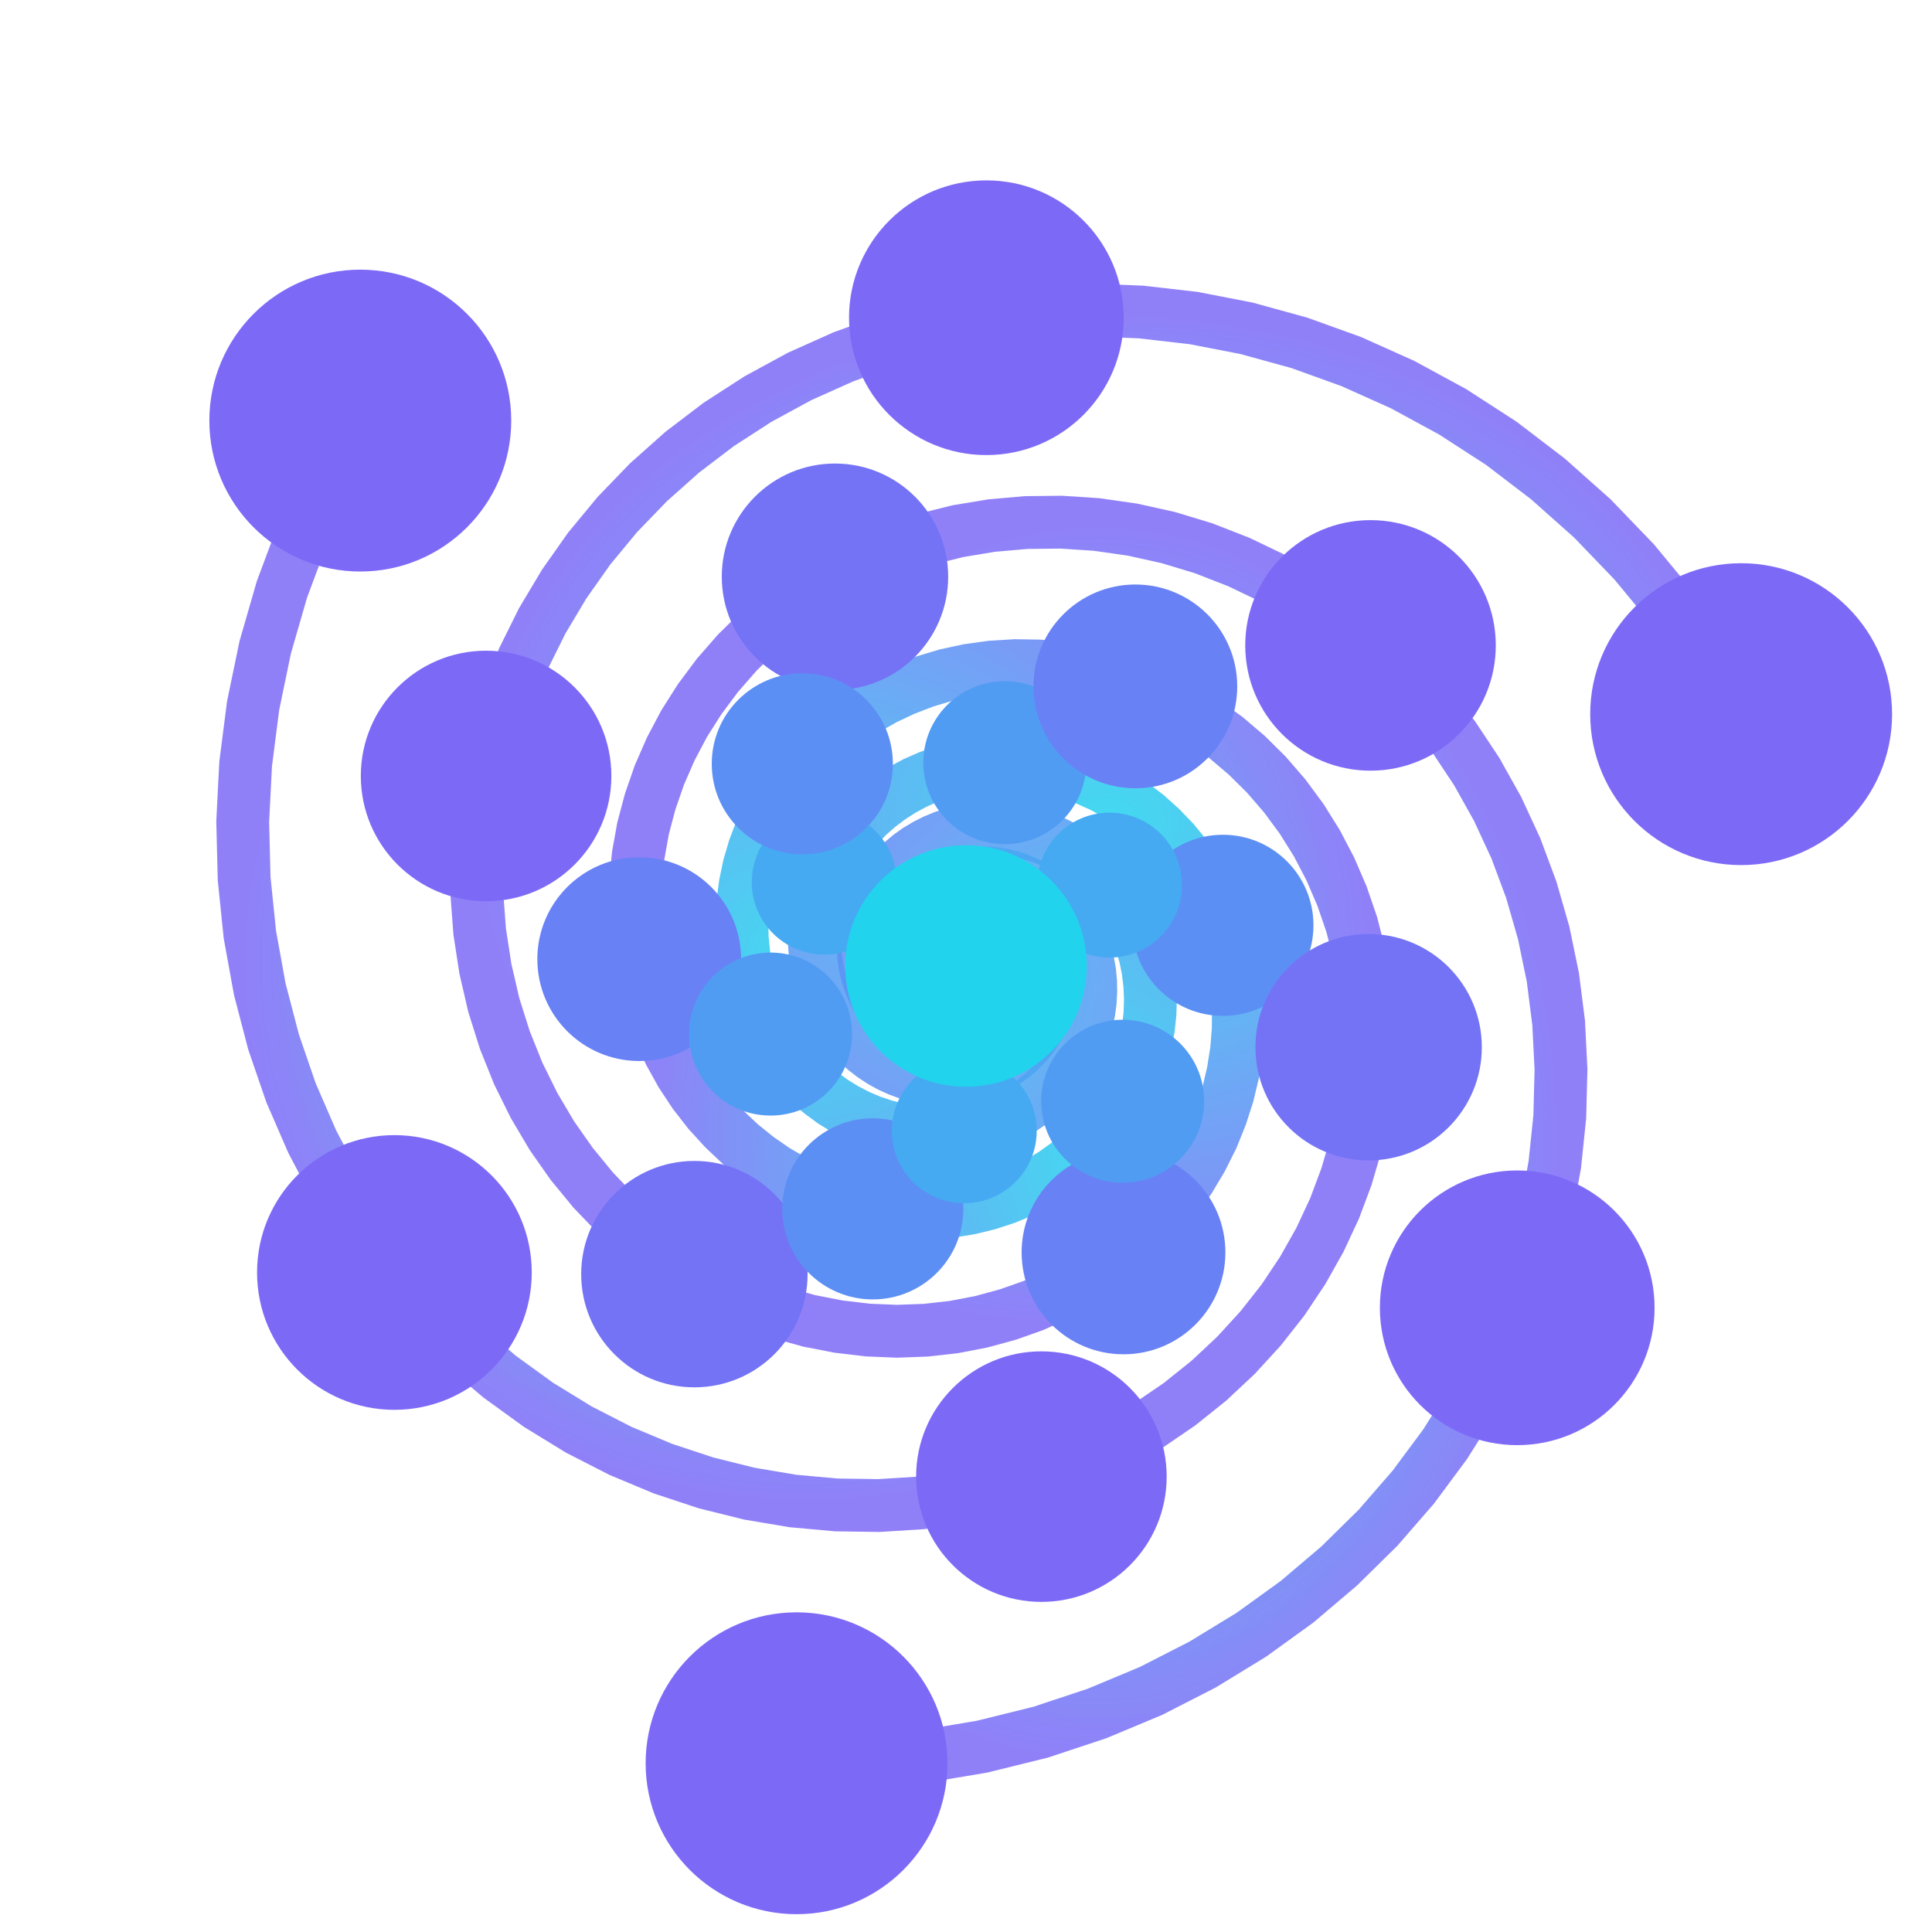
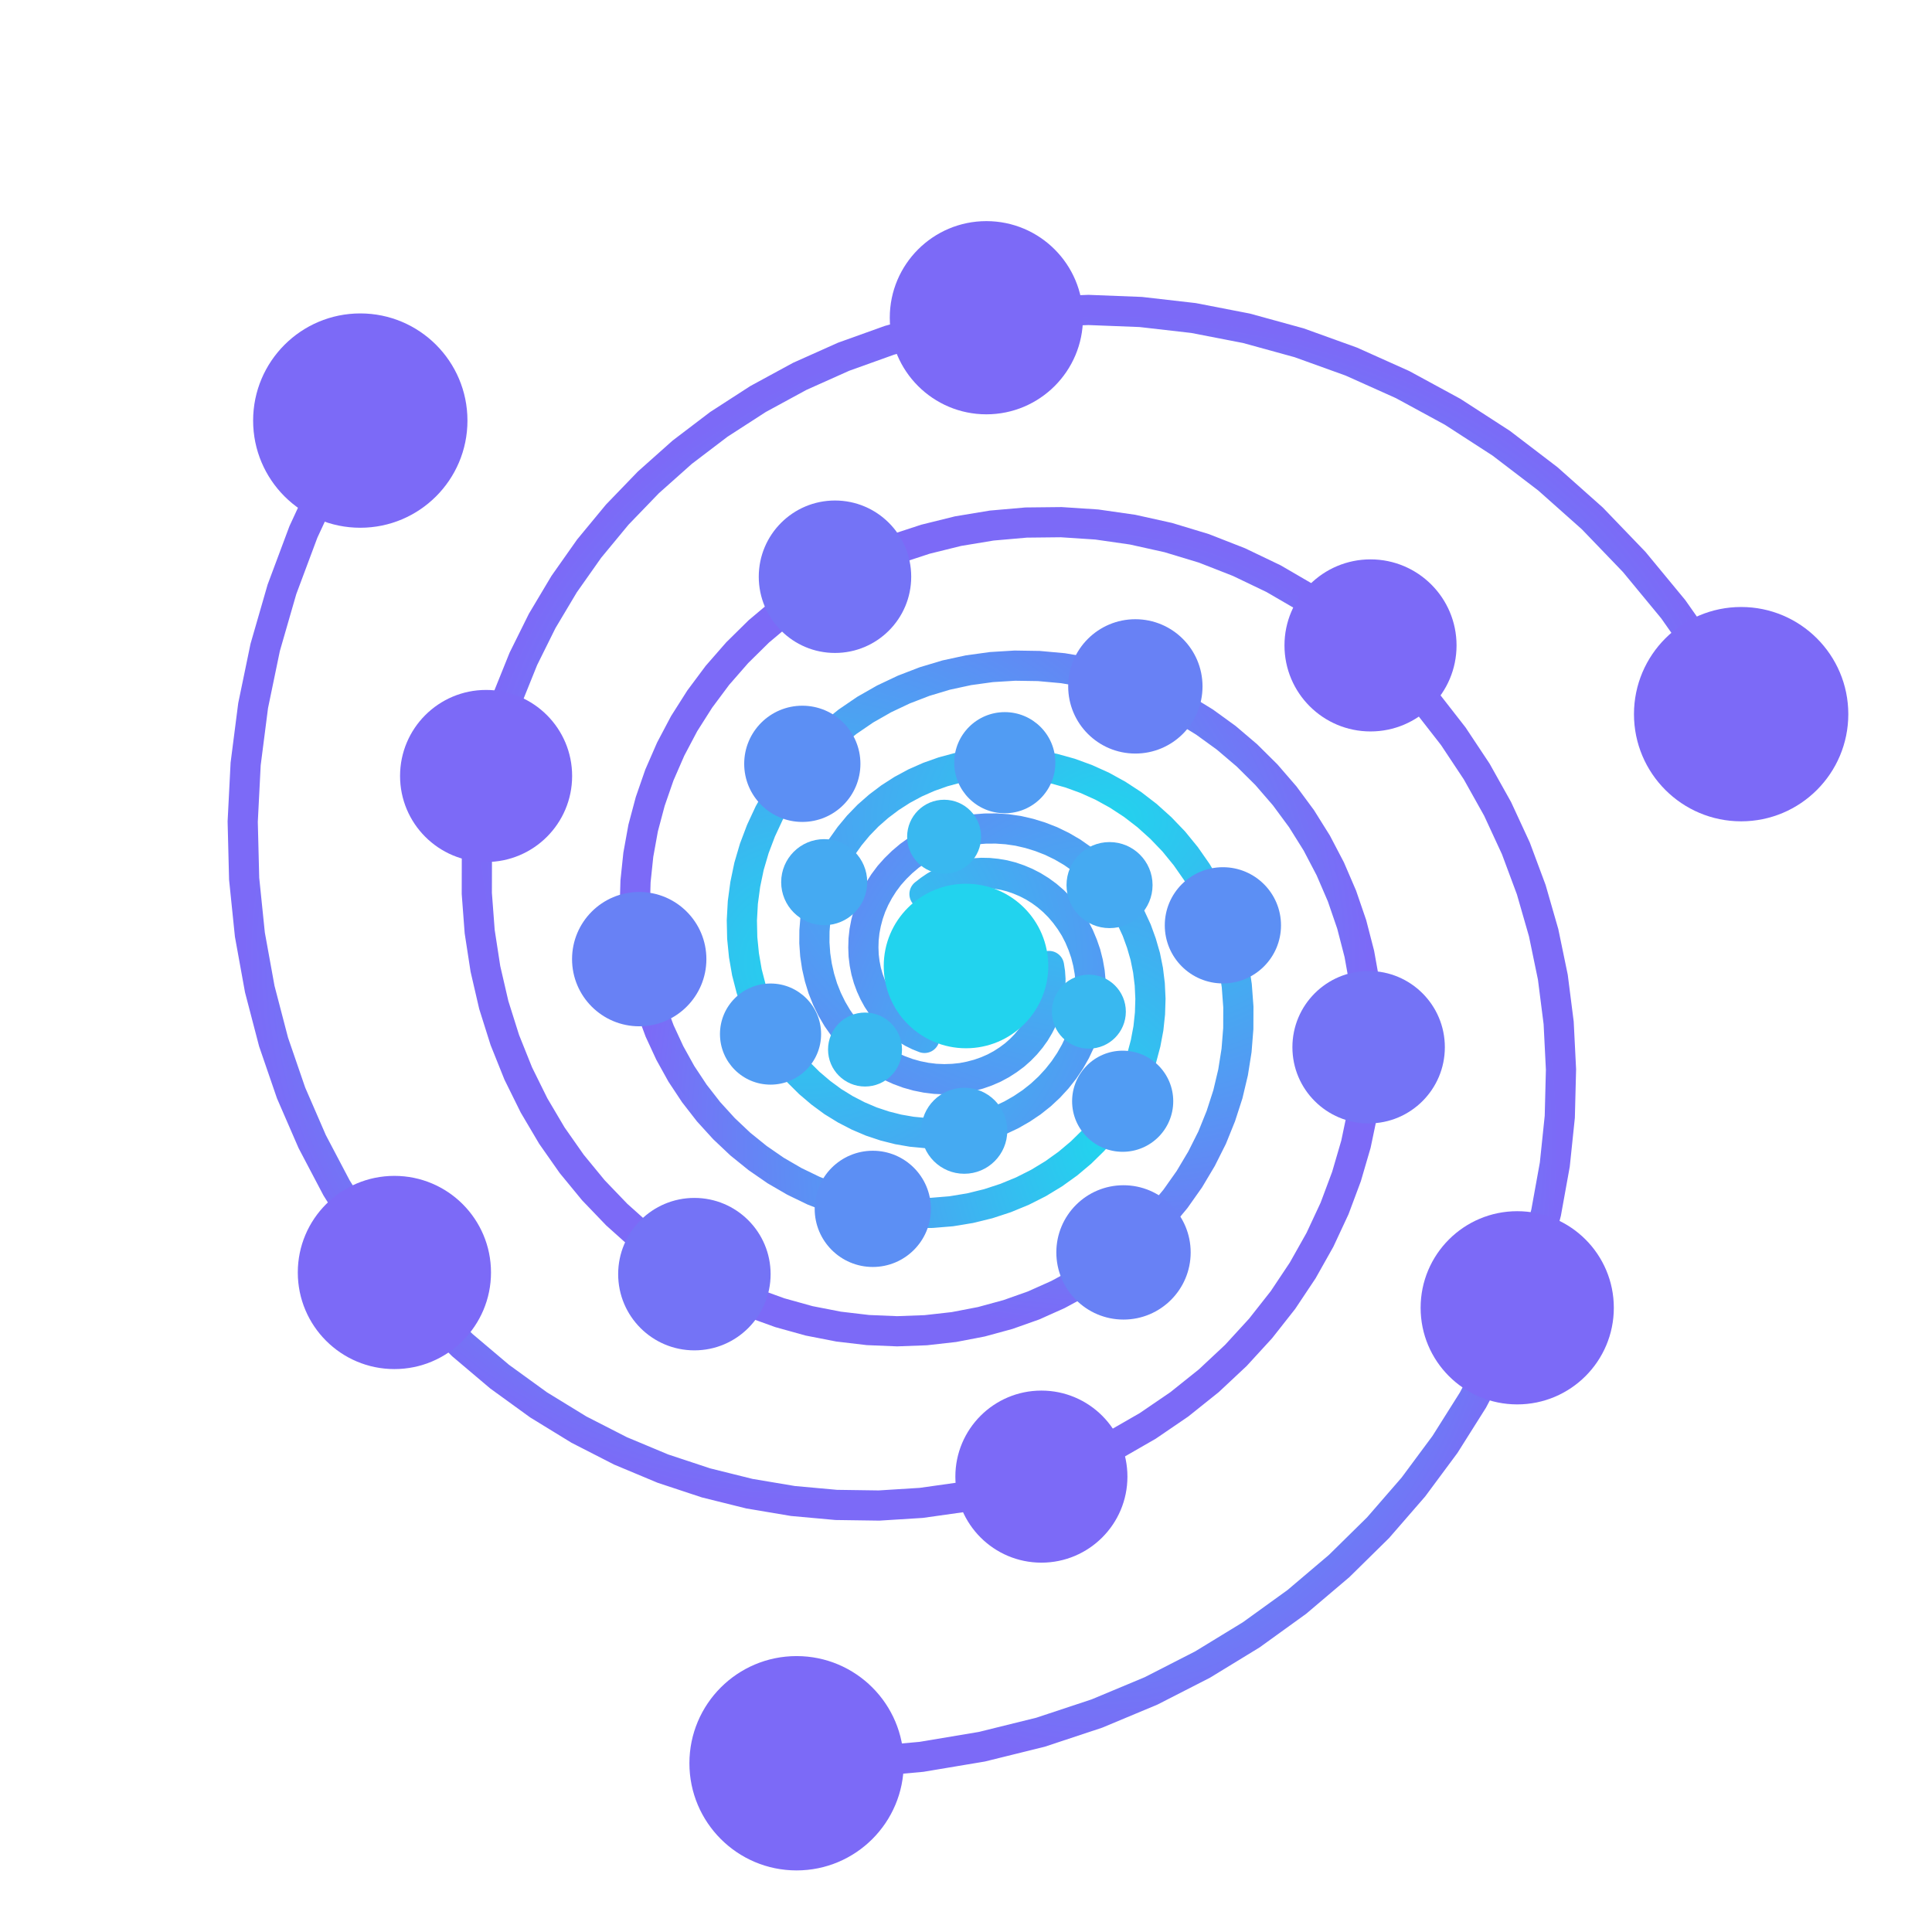
<svg xmlns="http://www.w3.org/2000/svg" viewBox="0 0 256 256">
  <defs>
    <radialGradient id="g" cx="50%" cy="50%" r="50%">
      <stop offset="0%" stop-color="#22d3ee" />
      <stop offset="100%" stop-color="#7c6af7" />
    </radialGradient>
  </defs>
-   <path d="M139.00 128.00L139.13 128.85L139.19 129.73L139.18 130.61L139.10 131.51L138.96 132.41L138.74 133.31L138.45 134.21L138.09 135.09L137.65 135.95L137.15 136.79L136.57 137.60L135.92 138.38L135.21 139.11L134.43 139.80L133.58 140.43L132.68 141.01L131.73 141.52L130.72 141.96L129.67 142.33L128.57 142.62L127.45 142.84L126.29 142.96L125.11 143.00L123.91 142.95L122.70 142.80L121.50 142.56L120.29 142.22L119.10 141.78L117.93 141.25L116.79 140.62L115.68 139.89L114.62 139.07L113.60 138.16L112.65 137.16L111.77 136.07L110.95 134.90L110.22 133.66L109.58 132.35L109.03 130.97L108.59 129.53L108.25 128.04L108.02 126.51L107.91 124.94L107.92 123.34L108.05 121.73L108.31 120.11L108.69 118.50L109.21 116.89L109.86 115.30L110.64 113.75L111.55 112.24L112.58 110.79L113.74 109.39L115.02 108.07L116.42 106.84L117.93 105.70L119.55 104.66L121.26 103.74L123.07 102.94L124.96 102.27L126.92 101.74L128.94 101.36L131.02 101.13L133.14 101.06L135.29 101.15L137.46 101.41L139.63 101.84L141.79 102.44L143.93 103.22L146.04 104.17L148.09 105.30L150.08 106.60L151.99 108.07L153.81 109.71L155.53 111.50L157.12 113.45L158.58 115.54L159.90 117.77L161.06 120.13L162.04 122.61L162.85 125.19L163.47 127.86L163.88 130.61L164.09 133.43L164.08 136.29L163.85 139.18L163.39 142.09L162.70 145.00L161.77 147.88L160.62 150.73L159.22 153.52L157.60 156.24L155.75 158.86L153.67 161.36L151.37 163.73L148.87 165.95L146.16 168.01L143.26 169.87L140.19 171.53L136.95 172.98L133.56 174.18L130.04 175.14L126.40 175.84L122.67 176.26L118.87 176.40L115.01 176.24L111.11 175.78L107.21 175.02L103.33 173.94L99.48 172.55L95.70 170.84L92.01 168.83L88.43 166.50L84.99 163.87L81.72 160.94L78.63 157.72L75.76 154.23L73.13 150.48L70.76 146.47L68.67 142.24L66.89 137.80L65.43 133.17L64.32 128.38L63.56 123.44L63.18 118.39L63.19 113.25L63.60 108.05L64.41 102.82L65.64 97.60L67.29 92.41L69.35 87.30L71.84 82.28L74.75 77.40L78.07 72.69L81.79 68.19L85.91 63.92L90.40 59.92L95.25 56.23L100.45 52.87L105.97 49.87L111.78 47.27L117.86 45.09L124.18 43.36L130.70 42.10L137.40 41.33L144.23 41.07L151.16 41.34L158.15 42.14L165.16 43.50L172.14 45.42L179.05 47.91L185.85 50.96L192.49 54.57L198.92 58.73L205.10 63.45L210.99 68.69L216.54 74.46L221.71 80.72L226.44 87.45L230.71 94.63" fill="none" stroke="url(#g)" stroke-width="7" stroke-linecap="round" opacity="0.85" />
-   <path d="M122.50 137.53L121.70 137.21L120.91 136.82L120.15 136.37L119.41 135.86L118.70 135.28L118.03 134.64L117.40 133.95L116.82 133.19L116.28 132.38L115.81 131.52L115.40 130.62L115.05 129.67L114.77 128.68L114.57 127.67L114.44 126.62L114.40 125.55L114.43 124.47L114.55 123.38L114.76 122.28L115.05 121.19L115.43 120.10L115.90 119.04L116.46 118.00L117.10 116.99L117.83 116.01L118.65 115.09L119.54 114.22L120.51 113.40L121.56 112.65L122.68 111.98L123.86 111.38L125.10 110.87L126.40 110.45L127.74 110.13L129.13 109.90L130.54 109.79L131.99 109.78L133.45 109.88L134.91 110.09L136.38 110.43L137.84 110.88L139.28 111.44L140.70 112.13L142.07 112.93L143.40 113.86L144.68 114.89L145.88 116.03L147.02 117.28L148.06 118.64L149.02 120.09L149.87 121.63L150.62 123.25L151.24 124.96L151.75 126.72L152.12 128.55L152.35 130.43L152.44 132.35L152.38 134.29L152.17 136.26L151.80 138.23L151.28 140.19L150.60 142.14L149.76 144.05L148.76 145.92L147.61 147.74L146.30 149.49L144.84 151.15L143.24 152.72L141.49 154.19L139.62 155.53L137.61 156.75L135.49 157.82L133.26 158.74L130.94 159.50L128.53 160.09L126.04 160.50L123.50 160.71L120.91 160.74L118.29 160.56L115.65 160.18L113.01 159.59L110.39 158.78L107.80 157.77L105.26 156.54L102.78 155.10L100.39 153.45L98.10 151.60L95.93 149.55L93.89 147.31L92.00 144.88L90.28 142.28L88.75 139.52L87.40 136.60L86.27 133.55L85.37 130.37L84.70 127.09L84.27 123.72L84.11 120.28L84.21 116.79L84.58 113.26L85.22 109.72L86.16 106.19L87.37 102.70L88.87 99.26L90.65 95.89L92.72 92.63L95.06 89.49L97.68 86.49L100.55 83.66L103.68 81.03L107.05 78.61L110.64 76.42L114.44 74.48L118.44 72.82L122.62 71.45L126.94 70.38L131.40 69.64L135.97 69.24L140.62 69.19L145.33 69.50L150.07 70.18L154.80 71.23L159.52 72.66L164.17 74.48L168.74 76.67L173.18 79.25L177.48 82.20L181.60 85.52L185.51 89.19L189.18 93.21L192.57 97.56L195.67 102.23L198.44 107.18L200.86 112.41L202.90 117.89L204.54 123.59L205.76 129.48L206.53 135.53L206.84 141.71L206.68 147.98L206.02 154.31L204.87 160.67L203.21 167.01L201.04 173.29L198.36 179.47L195.17 185.52L191.47 191.39L187.28 197.04L182.60 202.43L177.44 207.51L171.84 212.26L165.80 216.62L159.35 220.56L152.53 224.05L145.35 227.05L137.87 229.53L130.10 231.45L122.10 232.79L113.90 233.53L105.55 233.64" fill="none" stroke="url(#g)" stroke-width="7" stroke-linecap="round" opacity="0.85" />
-   <path d="M122.50 118.47L123.18 117.94L123.90 117.45L124.67 117.01L125.49 116.63L126.34 116.30L127.23 116.04L128.15 115.84L129.10 115.72L130.06 115.66L131.04 115.68L132.03 115.78L133.03 115.95L134.02 116.20L135.00 116.54L135.97 116.95L136.92 117.44L137.84 118.01L138.73 118.66L139.58 119.39L140.38 120.19L141.12 121.06L141.81 122.00L142.44 123.00L142.99 124.07L143.46 125.19L143.86 126.35L144.17 127.57L144.39 128.82L144.51 130.10L144.53 131.40L144.46 132.72L144.28 134.05L144.00 135.39L143.61 136.71L143.11 138.02L142.50 139.31L141.79 140.56L140.97 141.78L140.05 142.94L139.03 144.05L137.91 145.09L136.70 146.05L135.39 146.93L134.01 147.72L132.55 148.41L131.02 149.00L129.42 149.47L127.77 149.83L126.08 150.06L124.34 150.16L122.58 150.13L120.80 149.96L119.01 149.65L117.23 149.20L115.46 148.61L113.72 147.87L112.02 146.99L110.36 145.97L108.77 144.80L107.24 143.50L105.80 142.07L104.46 140.50L103.22 138.82L102.10 137.02L101.10 135.11L100.24 133.11L99.53 131.01L98.97 128.84L98.58 126.59L98.35 124.29L98.30 121.95L98.43 119.58L98.75 117.19L99.25 114.79L99.95 112.41L100.84 110.06L101.92 107.74L103.19 105.49L104.66 103.31L106.31 101.21L108.14 99.23L110.15 97.36L112.32 95.62L114.65 94.03L117.14 92.61L119.76 91.37L122.51 90.31L125.37 89.45L128.33 88.81L131.38 88.39L134.49 88.20L137.65 88.25L140.85 88.54L144.06 89.09L147.26 89.89L150.44 90.95L153.57 92.27L156.63 93.85L159.61 95.68L162.48 97.76L165.22 100.09L167.81 102.66L170.23 105.46L172.46 108.48L174.48 111.71L176.27 115.13L177.82 118.73L179.11 122.49L180.12 126.40L180.84 130.42L181.25 134.55L181.35 138.76L181.13 143.02L180.57 147.31L179.67 151.61L178.42 155.89L176.84 160.12L174.90 164.28L172.62 168.33L170.00 172.26L167.04 176.02L163.76 179.60L160.17 182.96L156.27 186.08L152.08 188.94L147.63 191.50L142.92 193.75L137.99 195.66L132.85 197.21L127.54 198.37L122.07 199.14L116.48 199.49L110.81 199.41L105.07 198.89L99.30 197.92L93.55 196.49L87.84 194.60L82.22 192.25L76.71 189.43L71.36 186.15L66.20 182.41L61.27 178.24L56.61 173.63L52.26 168.61L48.24 163.20L44.60 157.41L41.37 151.27L38.57 144.82L36.25 138.07L34.42 131.06L33.11 123.84L32.35 116.43L32.16 108.87L32.55 101.22L33.54 93.50L35.14 85.78L37.36 78.09L40.20 70.49L43.66 63.02L47.74 55.73" fill="none" stroke="url(#g)" stroke-width="7" stroke-linecap="round" opacity="0.85" />
-   <circle cx="109.21" cy="116.89" r="9.6" fill="#45aaf2" />
-   <circle cx="133.14" cy="101.06" r="10.8" fill="#519cf3" />
-   <circle cx="162.04" cy="122.61" r="12.0" fill="#5c8ff4" />
-   <circle cx="148.87" cy="165.95" r="13.5" fill="#6881f5" />
-   <circle cx="92.01" cy="168.83" r="15.0" fill="#7473f6" />
-   <circle cx="64.41" cy="102.82" r="16.6" fill="#7c6af7" />
-   <circle cx="130.70" cy="42.10" r="18.2" fill="#7c6af7" />
-   <circle cx="230.71" cy="94.63" r="20.0" fill="#7c6af7" />
-   <circle cx="147.02" cy="117.28" r="9.6" fill="#45aaf2" />
-   <circle cx="148.76" cy="145.92" r="10.8" fill="#519cf3" />
-   <circle cx="115.65" cy="160.18" r="12.0" fill="#5c8ff4" />
-   <circle cx="84.70" cy="127.09" r="13.5" fill="#6881f5" />
-   <circle cx="110.64" cy="76.42" r="15.0" fill="#7473f6" />
-   <circle cx="181.60" cy="85.52" r="16.6" fill="#7c6af7" />
-   <circle cx="201.04" cy="173.29" r="18.2" fill="#7c6af7" />
-   <circle cx="105.55" cy="233.64" r="20.0" fill="#7c6af7" />
-   <circle cx="127.77" cy="149.83" r="9.6" fill="#45aaf2" />
-   <circle cx="102.10" cy="137.02" r="10.8" fill="#519cf3" />
-   <circle cx="106.31" cy="101.21" r="12.0" fill="#5c8ff4" />
-   <circle cx="150.44" cy="90.95" r="13.5" fill="#6881f5" />
-   <circle cx="181.35" cy="138.76" r="15.0" fill="#7473f6" />
-   <circle cx="137.99" cy="195.66" r="16.6" fill="#7c6af7" />
-   <circle cx="52.26" cy="168.61" r="18.2" fill="#7c6af7" />
-   <circle cx="47.74" cy="55.73" r="20.0" fill="#7c6af7" />
-   <circle cx="128.0" cy="128.0" r="16.0" fill="#22d3ee" />
-   <circle cx="128" cy="128" r="14" fill="#22d3ee" />
+   <path d="M139.00 128.00L139.13 128.85L139.19 129.73L139.18 130.61L139.10 131.51L138.96 132.41L138.74 133.31L138.45 134.21L138.09 135.09L137.65 135.95L137.15 136.79L136.57 137.60L135.92 138.38L135.21 139.11L134.43 139.80L133.58 140.43L132.68 141.01L131.73 141.52L130.72 141.96L129.67 142.33L128.57 142.62L127.45 142.84L126.29 142.96L125.11 143.00L123.91 142.95L122.70 142.80L121.50 142.56L120.29 142.22L119.10 141.78L117.93 141.25L116.79 140.62L115.68 139.89L114.62 139.07L113.60 138.16L112.65 137.16L111.77 136.07L110.95 134.90L110.22 133.66L109.58 132.35L109.03 130.97L108.59 129.53L108.25 128.04L108.02 126.51L107.91 124.94L107.92 123.34L108.05 121.73L108.31 120.11L108.69 118.50L109.21 116.89L109.86 115.30L110.64 113.75L111.55 112.24L112.58 110.79L113.74 109.39L115.02 108.07L116.42 106.84L117.93 105.70L119.55 104.66L121.26 103.74L123.07 102.94L124.96 102.27L126.92 101.74L128.94 101.36L131.02 101.13L133.14 101.06L135.29 101.15L137.46 101.41L139.63 101.84L141.79 102.44L143.93 103.22L146.04 104.17L148.09 105.30L150.08 106.60L151.99 108.07L153.81 109.71L155.53 111.50L157.12 113.45L158.58 115.54L159.90 117.77L161.06 120.13L162.04 122.61L162.85 125.19L163.47 127.86L163.88 130.61L164.09 133.43L164.08 136.29L163.85 139.18L163.39 142.09L162.70 145.00L161.77 147.88L160.62 150.73L159.22 153.52L157.60 156.24L155.75 158.86L153.67 161.36L151.37 163.73L148.87 165.95L146.16 168.01L143.26 169.87L140.19 171.53L136.95 172.98L133.56 174.18L130.04 175.14L126.40 175.84L122.67 176.26L118.87 176.40L115.01 176.24L111.11 175.78L107.21 175.02L103.33 173.94L99.48 172.55L95.70 170.84L92.01 168.83L88.43 166.50L84.99 163.87L81.72 160.94L78.63 157.72L75.76 154.23L73.13 150.48L70.76 146.47L68.67 142.24L66.89 137.80L65.43 133.17L64.32 128.38L63.56 123.44L63.18 118.39L63.19 113.25L63.60 108.05L64.41 102.82L65.64 97.60L67.29 92.41L69.35 87.30L71.84 82.28L74.75 77.40L78.07 72.69L81.79 68.19L85.91 63.92L90.40 59.92L95.25 56.23L100.45 52.87L105.97 49.87L111.78 47.27L117.86 45.09L124.18 43.36L130.70 42.10L137.40 41.33L144.23 41.07L151.16 41.34L158.15 42.14L165.16 43.50L172.14 45.42L179.05 47.91L185.85 50.96L192.49 54.57L198.92 58.73L205.10 63.45L210.99 68.69L216.54 74.46L221.71 80.72L226.44 87.45L230.71 94.63" fill="none" stroke="url(#g)" stroke-width="4" stroke-linecap="round" />
+   <path d="M122.50 137.53L121.70 137.21L120.91 136.82L120.15 136.37L119.41 135.86L118.70 135.28L118.03 134.64L117.40 133.95L116.82 133.19L116.28 132.38L115.81 131.52L115.40 130.62L115.05 129.67L114.77 128.68L114.57 127.67L114.44 126.62L114.40 125.55L114.43 124.47L114.55 123.38L114.76 122.28L115.05 121.19L115.43 120.10L115.90 119.04L116.46 118.00L117.10 116.99L117.83 116.01L118.65 115.09L119.54 114.22L120.51 113.40L121.56 112.65L122.68 111.98L123.86 111.38L125.10 110.87L126.40 110.45L127.74 110.13L129.13 109.90L130.54 109.79L131.99 109.78L133.45 109.88L134.91 110.09L136.38 110.43L137.84 110.88L139.28 111.44L140.70 112.13L142.07 112.93L143.40 113.86L144.68 114.89L145.88 116.03L147.02 117.28L148.06 118.64L149.02 120.09L149.87 121.63L150.62 123.25L151.24 124.96L151.75 126.72L152.12 128.55L152.35 130.43L152.44 132.35L152.38 134.29L152.17 136.26L151.80 138.23L151.28 140.19L150.60 142.14L149.76 144.05L148.76 145.92L147.61 147.74L146.30 149.49L144.84 151.15L143.24 152.72L141.49 154.19L139.62 155.53L137.61 156.75L135.49 157.82L133.26 158.74L130.94 159.50L128.53 160.09L126.04 160.50L123.50 160.71L120.91 160.74L118.29 160.56L115.65 160.18L113.01 159.59L110.39 158.78L107.80 157.77L105.26 156.54L102.78 155.10L100.39 153.45L98.10 151.60L95.93 149.55L93.89 147.31L92.00 144.88L90.28 142.28L88.75 139.52L87.40 136.60L86.27 133.55L85.37 130.37L84.70 127.09L84.27 123.72L84.11 120.28L84.21 116.79L84.58 113.26L85.22 109.72L86.16 106.19L87.37 102.70L88.87 99.26L90.65 95.89L92.72 92.63L95.06 89.49L97.68 86.49L100.55 83.66L103.68 81.03L107.05 78.61L110.64 76.42L114.44 74.48L118.44 72.82L122.62 71.45L126.94 70.38L131.40 69.64L135.97 69.24L140.62 69.19L145.33 69.50L150.07 70.18L154.80 71.23L159.52 72.66L164.17 74.48L168.74 76.67L173.18 79.25L177.48 82.20L181.60 85.52L185.51 89.19L189.18 93.21L192.57 97.56L195.67 102.23L198.44 107.18L200.86 112.41L202.90 117.89L204.54 123.59L205.76 129.48L206.53 135.53L206.84 141.71L206.68 147.98L206.02 154.31L204.87 160.67L203.21 167.01L201.04 173.29L198.36 179.47L195.17 185.52L191.47 191.39L187.28 197.04L182.60 202.43L177.44 207.51L171.84 212.26L165.80 216.62L159.35 220.56L152.53 224.05L145.35 227.05L137.87 229.53L130.10 231.45L122.10 232.79L113.90 233.53L105.55 233.64" fill="none" stroke="url(#g)" stroke-width="4" stroke-linecap="round" />
+   <path d="M122.50 118.47L123.18 117.94L123.90 117.45L124.67 117.01L125.49 116.63L126.34 116.30L127.23 116.04L128.15 115.84L129.10 115.72L130.06 115.66L131.04 115.68L132.03 115.78L133.03 115.95L134.02 116.20L135.00 116.54L135.97 116.95L136.92 117.44L137.84 118.01L138.73 118.66L139.58 119.39L140.38 120.19L141.12 121.06L141.81 122.00L142.44 123.00L142.99 124.07L143.46 125.19L143.86 126.35L144.17 127.57L144.39 128.82L144.51 130.10L144.53 131.40L144.46 132.72L144.28 134.05L144.00 135.39L143.61 136.71L143.11 138.02L142.50 139.31L141.79 140.56L140.97 141.78L140.05 142.94L139.03 144.05L137.91 145.09L136.70 146.05L135.39 146.93L134.01 147.72L132.55 148.41L131.02 149.00L129.42 149.47L127.77 149.83L126.08 150.06L124.34 150.16L122.58 150.13L120.80 149.96L119.01 149.65L117.23 149.20L115.46 148.61L113.72 147.87L112.02 146.99L110.36 145.97L108.77 144.80L107.24 143.50L105.80 142.07L104.46 140.50L103.22 138.82L102.10 137.02L101.10 135.11L100.24 133.11L99.53 131.01L98.97 128.84L98.58 126.59L98.35 124.29L98.30 121.95L98.43 119.58L98.75 117.19L99.25 114.79L99.95 112.41L100.84 110.06L101.92 107.74L103.19 105.49L104.66 103.31L106.31 101.21L108.14 99.23L110.15 97.36L112.32 95.62L114.65 94.03L117.14 92.61L119.76 91.37L122.51 90.31L125.37 89.45L128.33 88.81L131.38 88.39L134.49 88.20L137.65 88.25L140.85 88.54L144.06 89.09L147.26 89.89L150.44 90.95L153.57 92.27L156.63 93.85L159.61 95.68L162.48 97.76L165.22 100.09L167.81 102.66L170.23 105.46L172.46 108.48L174.48 111.71L176.27 115.13L177.82 118.73L179.11 122.49L180.12 126.40L180.84 130.42L181.25 134.55L181.35 138.76L181.13 143.02L180.57 147.31L179.67 151.61L178.42 155.89L176.84 160.12L174.90 164.28L172.62 168.33L170.00 172.26L167.04 176.02L163.76 179.60L160.17 182.96L156.27 186.08L152.08 188.94L147.63 191.50L142.92 193.75L137.99 195.66L132.85 197.21L127.54 198.37L122.07 199.14L116.48 199.49L110.81 199.41L105.07 198.89L99.30 197.92L93.55 196.49L87.84 194.60L82.22 192.25L76.71 189.43L71.36 186.15L66.20 182.41L61.27 178.24L56.61 173.63L52.26 168.61L48.24 163.20L44.60 157.41L41.37 151.27L38.57 144.82L36.25 138.07L34.42 131.06L33.11 123.84L32.35 116.43L32.16 108.87L32.55 101.22L33.54 93.50L35.14 85.78L37.36 78.09L40.20 70.49L43.66 63.02L47.74 55.73" fill="none" stroke="url(#g)" stroke-width="4" stroke-linecap="round" />
+   <circle cx="114.62" cy="139.07" r="4.9" fill="#39b8f0" />
+   <circle cx="109.21" cy="116.89" r="5.7" fill="#45aaf2" />
+   <circle cx="133.14" cy="101.06" r="6.7" fill="#519cf3" />
+   <circle cx="162.04" cy="122.61" r="7.7" fill="#5c8ff4" />
+   <circle cx="148.87" cy="165.95" r="8.9" fill="#6881f5" />
+   <circle cx="92.01" cy="168.83" r="10.1" fill="#7473f6" />
+   <circle cx="64.41" cy="102.82" r="11.4" fill="#7c6af7" />
+   <circle cx="130.70" cy="42.10" r="12.8" fill="#7c6af7" />
+   <circle cx="230.71" cy="94.63" r="14.2" fill="#7c6af7" />
+   <circle cx="125.10" cy="110.87" r="4.9" fill="#39b8f0" />
+   <circle cx="147.02" cy="117.28" r="5.7" fill="#45aaf2" />
+   <circle cx="148.76" cy="145.92" r="6.7" fill="#519cf3" />
+   <circle cx="115.65" cy="160.18" r="7.7" fill="#5c8ff4" />
+   <circle cx="84.70" cy="127.09" r="8.9" fill="#6881f5" />
+   <circle cx="110.64" cy="76.42" r="10.1" fill="#7473f6" />
+   <circle cx="181.60" cy="85.52" r="11.4" fill="#7c6af7" />
+   <circle cx="201.04" cy="173.29" r="12.8" fill="#7c6af7" />
+   <circle cx="105.55" cy="233.64" r="14.2" fill="#7c6af7" />
+   <circle cx="144.28" cy="134.05" r="4.9" fill="#39b8f0" />
+   <circle cx="127.77" cy="149.83" r="5.7" fill="#45aaf2" />
+   <circle cx="102.10" cy="137.02" r="6.7" fill="#519cf3" />
+   <circle cx="106.31" cy="101.21" r="7.7" fill="#5c8ff4" />
+   <circle cx="150.44" cy="90.95" r="8.9" fill="#6881f5" />
+   <circle cx="181.35" cy="138.76" r="10.1" fill="#7473f6" />
+   <circle cx="137.99" cy="195.66" r="11.4" fill="#7c6af7" />
+   <circle cx="52.26" cy="168.61" r="12.8" fill="#7c6af7" />
+   <circle cx="47.74" cy="55.73" r="14.2" fill="#7c6af7" />
+   <circle cx="128.0" cy="128.0" r="10.9" fill="#22d3ee" />
+   <circle cx="128" cy="128" r="10" fill="#22d3ee" />
</svg>
